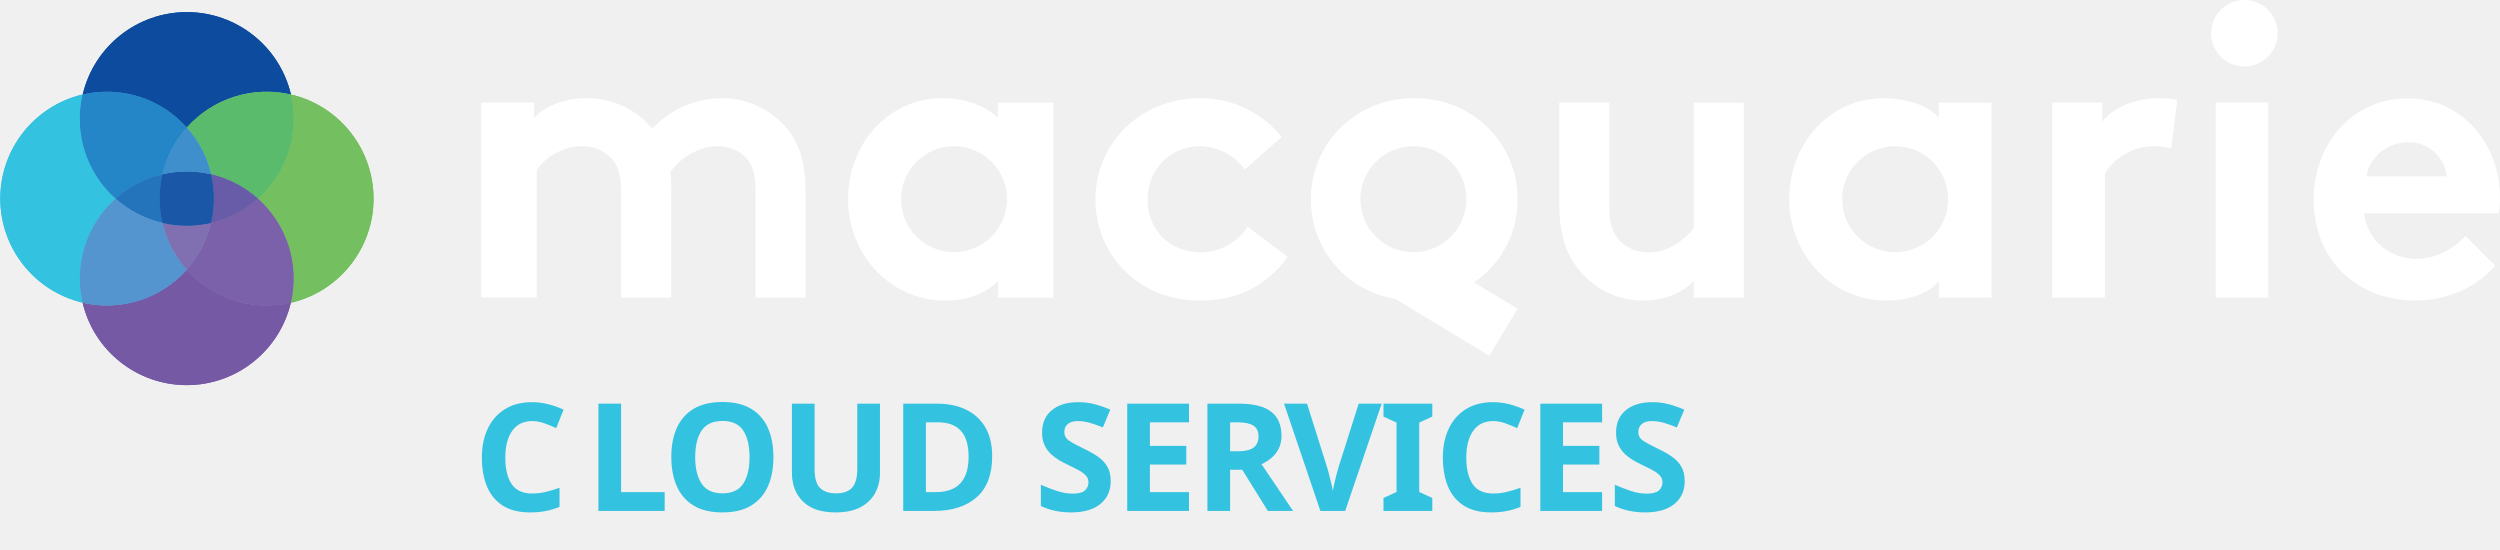
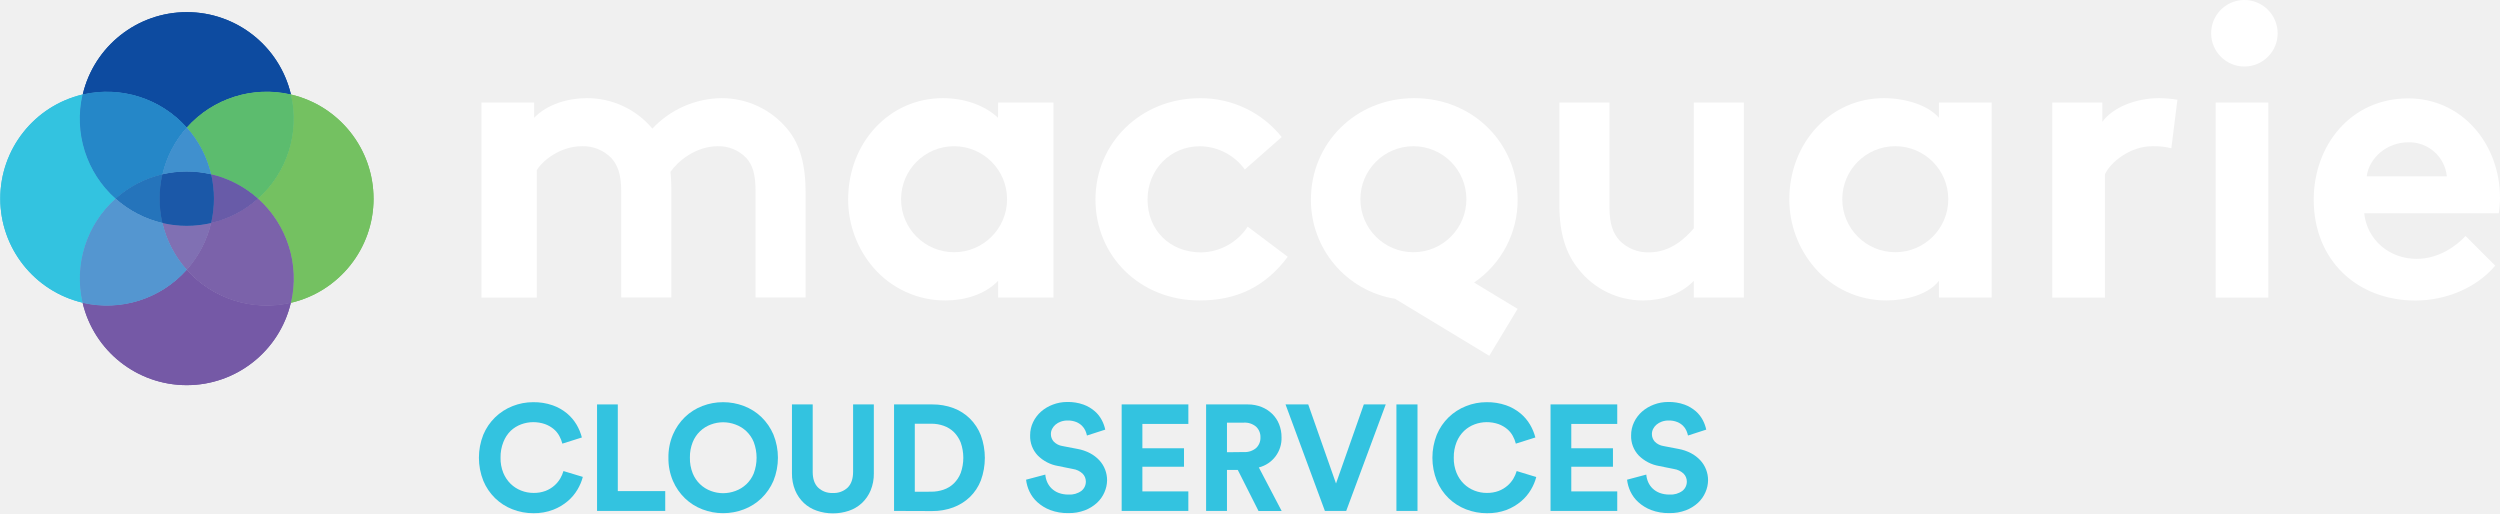
- <svg xmlns="http://www.w3.org/2000/svg" data-name="Layer 1" viewBox="0 0 948.57 208.34">
+ <svg xmlns="http://www.w3.org/2000/svg" viewBox="0 0 948.57 194.68">
  <defs>
-     <clipPath id="f41a35b9-111b-42a3-a722-c534c4cd99f0" transform="translate(-1.36 -0.95)">
-       <rect x="1.36" y="5.45" width="141.73" height="141.73" fill="none" />
+     <clipPath id="7bc55608-9a6e-4446-bb67-42143c6f0211">
+       <rect y="4.5" width="141.73" height="141.73" fill="none" />
    </clipPath>
-     <clipPath id="bf120bc1-e9e8-41c0-8779-2039442b31be" transform="translate(-1.36 -0.95)">
-       <rect x="-44.01" y="-5.83" width="232.35" height="164.28" fill="none" />
+     <clipPath id="4f5304b3-9a68-4536-a54b-88ba9a40567d">
+       <rect x="-45.37" y="-6.78" width="232.35" height="164.28" fill="none" />
    </clipPath>
  </defs>
-   <path d="M275,38.19a36.6,36.6,0,0,0-26.15,11.55A32.29,32.29,0,0,0,224,38.19c-7.14,0-15,2.28-20,7.45V39.85H184v74h21V65.55c2-3.5,8.78-9.12,17.14-9.12A14.93,14.93,0,0,1,233.33,61c2.28,2.58,3.71,5.93,3.71,12.62v40.25h19V74.37a68.79,68.79,0,0,0-.31-8.21c2.58-3.8,9.42-9.73,17.94-9.73A14.41,14.41,0,0,1,284.58,61c2.28,2.58,3.46,5.93,3.46,12.62v40.25h19V74.37c0-10.95-2.09-18.55-6.81-24.32A32.29,32.29,0,0,0,275,38.19Z" transform="translate(-1.36 -0.95)" fill="#fff" />
-   <path d="M457.14,96.71c-12,0-20.37-8.51-20.37-20.06,0-11.25,8.51-20.22,19.91-20.22a21.35,21.35,0,0,1,17,8.82l14-12.31a39.33,39.33,0,0,0-31-14.74c-22.5,0-39.67,17-39.67,38.46C417,97.93,433.73,115,456.53,115c13.83,0,24.78-5,33.44-16.57L474.77,87A21.6,21.6,0,0,1,457.14,96.71Z" transform="translate(-1.36 -0.95)" fill="#fff" />
-   <path d="M644,87.59c-3,3.5-8.63,9.12-17,9.12a15.08,15.08,0,0,1-11.23-4.56c-2.28-2.58-3.78-5.93-3.78-12.62V39.85H593V78.77c0,10.95,2.58,18.55,7.29,24.32A31,31,0,0,0,624.77,115c7.14,0,14.27-2.28,19.27-7.45v6.35h19v-74H644Z" transform="translate(-1.36 -0.95)" fill="#fff" />
-   <path d="M799,47.16v-7.3H780v74h20V67.07c2-4.41,9.36-10.64,18-10.64a27.84,27.84,0,0,1,7.19.76l2.3-18.39a42.9,42.9,0,0,0-6.88-.61C811.7,38.19,803,41.69,799,47.16Z" transform="translate(-1.36 -0.95)" fill="#fff" />
-   <path d="M852.65.95a12.62,12.62,0,1,0,12.92,12.62A12.65,12.65,0,0,0,852.65.95Z" transform="translate(-1.36 -0.95)" fill="#fff" />
-   <rect x="840.68" y="38.91" width="20" height="74" fill="#fff" />
-   <path d="M949.93,76.06c0-20.52-14.44-37.78-34.81-37.78-21.89,0-35.87,17.89-35.87,38.42,0,23.1,16.57,38.28,38.61,38.28,11.4,0,23.1-4.72,30.25-13.24L936.86,90.49c-3.5,3.8-10.19,8.68-18.55,8.68-10.49,0-18.85-7.31-19.91-17.31h51.07A37.51,37.51,0,0,0,949.93,76.06Zm-50.62-8.2c.91-7,7.6-12.92,15.81-12.92a14.34,14.34,0,0,1,14.59,12.92Z" transform="translate(-1.36 -0.95)" fill="#fff" />
-   <path d="M380,45.64c-5-4.71-12.6-7.45-21-7.45-20.06,0-35.87,16.72-35.87,38.46a39.68,39.68,0,0,0,9.58,25.84A35.89,35.89,0,0,0,360.07,115c7.45,0,15-2.28,20-7.45v6.35h21v-74H380Zm-16.65,51a20.11,20.11,0,1,1,20.11-20.11A20.11,20.11,0,0,1,363.4,96.65Z" transform="translate(-1.36 -0.95)" fill="#fff" />
-   <path d="M577.19,76.65c0-21.28-16.87-38.46-39.22-38.46s-39.22,17.18-39.22,38.46a38,38,0,0,0,31.93,37.67l35.75,21.58,10.75-17.8-16.52-10A37.76,37.76,0,0,0,577.19,76.65ZM537.64,56.43a20.11,20.11,0,1,1-20.11,20.11A20.11,20.11,0,0,1,537.64,56.43Z" transform="translate(-1.36 -0.95)" fill="#fff" />
-   <path d="M737,45.64c-4-4.71-12.56-7.45-20.92-7.45-20.06,0-35.84,16.72-35.84,38.46a39.69,39.69,0,0,0,9.59,25.84A35.81,35.81,0,0,0,717.1,115c7.45,0,15.94-2.28,19.94-7.45v6.35h20v-74H737Zm-16.56,51a20.11,20.11,0,1,1,20.11-20.11A20.11,20.11,0,0,1,720.48,96.65Z" transform="translate(-1.36 -0.95)" fill="#fff" />
-   <g id="d2efd483-d599-439e-af4f-ca5258046359" data-name="PMS">
-     <g clip-path="url(#f41a35b9-111b-42a3-a722-c534c4cd99f0)">
-       <g clip-path="url(#bf120bc1-e9e8-41c0-8779-2039442b31be)">
-         <path d="M72.23,103.3a40.63,40.63,0,0,1-39.52,12.53,40.59,40.59,0,0,0,79,0A40.64,40.64,0,0,1,72.23,103.3" transform="translate(-1.36 -0.95)" fill="#7559a4" />
-         <path d="M143.09,76.31a40.59,40.59,0,0,0-31.35-39.52A40.63,40.63,0,0,1,99.22,76.31a40.63,40.63,0,0,1,12.53,39.52,40.59,40.59,0,0,0,31.35-39.52" transform="translate(-1.36 -0.95)" fill="#74c060" />
-         <path d="M72.23,49.32a40.63,40.63,0,0,1,39.52-12.53,40.59,40.59,0,0,0-79,0A40.63,40.63,0,0,1,72.23,49.32" transform="translate(-1.36 -0.95)" fill="#0d4b9f" />
-         <path d="M45.23,76.31A40.63,40.63,0,0,1,32.71,36.79a40.59,40.59,0,0,0,0,79A40.64,40.64,0,0,1,45.23,76.31" transform="translate(-1.36 -0.95)" fill="#33c2df" />
-         <path d="M99.22,76.31a40.47,40.47,0,0,1-17.77,9.23,40.46,40.46,0,0,1-9.23,17.76,40.63,40.63,0,0,0,39.52,12.53A40.64,40.64,0,0,0,99.22,76.31" transform="translate(-1.36 -0.95)" fill="#7b61a9" />
-         <path d="M72.23,49.32a40.46,40.46,0,0,1,9.23,17.76,40.47,40.47,0,0,1,17.77,9.23,40.64,40.64,0,0,0,12.53-39.52A40.63,40.63,0,0,0,72.23,49.32" transform="translate(-1.36 -0.95)" fill="#5bbb6d" />
-         <path d="M82.51,76.31a40.7,40.7,0,0,1-1.06,9.23,40.46,40.46,0,0,0,17.77-9.23,40.46,40.46,0,0,0-17.77-9.23,40.7,40.7,0,0,1,1.06,9.23" transform="translate(-1.36 -0.95)" fill="#685ba7" />
-         <path d="M63,85.54a40.46,40.46,0,0,0,9.23,17.76,40.47,40.47,0,0,0,9.23-17.76,40.89,40.89,0,0,1-18.46,0" transform="translate(-1.36 -0.95)" fill="#8070b1" />
-         <path d="M45.23,76.31A40.46,40.46,0,0,1,63,67.09a40.46,40.46,0,0,1,9.23-17.76A40.63,40.63,0,0,0,32.71,36.79,40.63,40.63,0,0,0,45.23,76.31" transform="translate(-1.36 -0.95)" fill="#2485c7" />
-         <path d="M63,67.09a40.46,40.46,0,0,0-17.76,9.23A40.46,40.46,0,0,0,63,85.54a40.89,40.89,0,0,1,0-18.46" transform="translate(-1.36 -0.95)" fill="#2374ba" />
-         <path d="M81.45,67.08a40.89,40.89,0,0,0-18.46,0,40.89,40.89,0,0,0,0,18.46,40.89,40.89,0,0,0,18.46,0,40.9,40.9,0,0,0,0-18.46" transform="translate(-1.36 -0.95)" fill="#1a58a7" />
-         <path d="M81.45,67.08a40.46,40.46,0,0,0-9.23-17.76A40.46,40.46,0,0,0,63,67.09a40.89,40.89,0,0,1,18.46,0" transform="translate(-1.36 -0.95)" fill="#3f8fcd" />
-         <path d="M72.23,103.3A40.46,40.46,0,0,1,63,85.54a40.46,40.46,0,0,1-17.76-9.23,40.63,40.63,0,0,0-12.53,39.52A40.63,40.63,0,0,0,72.23,103.3" transform="translate(-1.36 -0.95)" fill="#5495cf" />
+   <g id="d5c90325-e291-44ad-ab9e-dc9c39e55e98" data-name="-Logotype - White/Reverse">
+     <path d="M273.68,37.24a36.6,36.6,0,0,0-26.15,11.55,32.29,32.29,0,0,0-24.86-11.55c-7.14,0-15,2.28-20,7.45V38.91h-20v74h21V64.6c2-3.5,8.78-9.12,17.14-9.12A14.93,14.93,0,0,1,232,60c2.28,2.58,3.71,5.93,3.71,12.62v40.25h19V73.42a68.79,68.79,0,0,0-.31-8.21c2.58-3.8,9.42-9.73,17.94-9.73A14.41,14.41,0,0,1,283.22,60c2.28,2.58,3.46,5.93,3.46,12.62v40.25h19V73.42c0-10.95-2.09-18.55-6.81-24.32A32.29,32.29,0,0,0,273.68,37.24Z" fill="#fff" />
+     <path d="M455.78,95.77c-12,0-20.37-8.51-20.37-20.06,0-11.25,8.51-20.22,19.91-20.22a21.35,21.35,0,0,1,17,8.82l14-12.31a39.33,39.33,0,0,0-31-14.74c-22.5,0-39.67,17-39.67,38.46C415.65,97,432.37,114,455.17,114c13.83,0,24.78-5,33.44-16.57L473.41,86A21.6,21.6,0,0,1,455.78,95.77Z" fill="#fff" />
+     <path d="M642.68,86.64c-3,3.5-8.63,9.12-17,9.12a15.08,15.08,0,0,1-11.23-4.56c-2.28-2.58-3.78-5.93-3.78-12.62V38.91h-19V77.83c0,10.95,2.58,18.55,7.29,24.32A31,31,0,0,0,623.41,114c7.14,0,14.27-2.28,19.27-7.45v6.35h19v-74h-19Z" fill="#fff" />
+     <path d="M797.68,46.21v-7.3h-19v74h20V66.12c2-4.41,9.36-10.64,18-10.64a27.84,27.84,0,0,1,7.19.76l2.3-18.39a42.9,42.9,0,0,0-6.88-.61C810.34,37.24,801.68,40.74,797.68,46.21Z" fill="#fff" />
+     <path d="M851.29,0a12.62,12.62,0,1,0,12.92,12.62A12.65,12.65,0,0,0,851.29,0Z" fill="#fff" />
+     <rect x="840.68" y="38.91" width="20" height="74" fill="#fff" />
+     <path d="M948.57,75.11c0-20.52-14.44-37.78-34.81-37.78-21.89,0-35.87,17.89-35.87,38.42,0,23.1,16.57,38.28,38.61,38.28,11.4,0,23.1-4.72,30.25-13.24L935.5,89.54c-3.5,3.8-10.19,8.68-18.55,8.68-10.49,0-18.85-7.31-19.91-17.31h51.07A37.51,37.51,0,0,0,948.57,75.11ZM898,66.91c.91-7,7.6-12.92,15.81-12.92a14.34,14.34,0,0,1,14.59,12.92Z" fill="#fff" />
+     <path d="M378.68,44.69c-5-4.71-12.6-7.45-21-7.45-20.06,0-35.87,16.72-35.87,38.46a39.68,39.68,0,0,0,9.58,25.84A35.89,35.89,0,0,0,358.71,114c7.45,0,15-2.28,20-7.45v6.35h21v-74h-21ZM362,95.7a20.11,20.11,0,1,1,20.11-20.11A20.11,20.11,0,0,1,362,95.7Z" fill="#fff" />
+     <path d="M575.83,75.7c0-21.28-16.87-38.46-39.22-38.46S497.4,54.42,497.4,75.7a38,38,0,0,0,31.93,37.67L565.07,135l10.75-17.8-16.52-10A37.76,37.76,0,0,0,575.83,75.7ZM536.28,55.48a20.11,20.11,0,1,1-20.11,20.11A20.11,20.11,0,0,1,536.28,55.48Z" fill="#fff" />
+     <path d="M735.68,44.69c-4-4.71-12.56-7.45-20.92-7.45-20.06,0-35.84,16.72-35.84,38.46a39.69,39.69,0,0,0,9.59,25.84A35.81,35.81,0,0,0,715.75,114c7.45,0,15.94-2.28,19.94-7.45v6.35h20v-74h-20Zm-16.56,51a20.11,20.11,0,1,1,20.11-20.11A20.11,20.11,0,0,1,719.12,95.7Z" fill="#fff" />
+   </g>
+   <g id="0a62783c-86f2-4307-ab75-c391e5a51c5b" data-name="+Symbol - Colour">
+     <g id="f436f552-39f5-4f8a-a5e3-bf8a06ea537b" data-name="PMS">
+       <g clip-path="url(#7bc55608-9a6e-4446-bb67-42143c6f0211)">
+         <g clip-path="url(#4f5304b3-9a68-4536-a54b-88ba9a40567d)">
+           <path d="M70.87,102.36a40.63,40.63,0,0,1-39.52,12.53,40.59,40.59,0,0,0,79,0,40.64,40.64,0,0,1-39.52-12.53" fill="#7559a6" />
+           <path d="M141.73,75.37a40.59,40.59,0,0,0-31.35-39.52A40.63,40.63,0,0,1,97.86,75.37a40.63,40.63,0,0,1,12.53,39.52,40.59,40.59,0,0,0,31.35-39.52" fill="#74c161" />
+           <path d="M70.87,48.38a40.63,40.63,0,0,1,39.52-12.53,40.59,40.59,0,0,0-79,0A40.63,40.63,0,0,1,70.87,48.38" fill="#0d4ba0" />
+           <path d="M43.88,75.37A40.63,40.63,0,0,1,31.35,35.85a40.59,40.59,0,0,0,0,79A40.64,40.64,0,0,1,43.88,75.37" fill="#33c3e0" />
+           <path d="M97.86,75.37A40.47,40.47,0,0,1,80.09,84.6a40.46,40.46,0,0,1-9.23,17.76,40.63,40.63,0,0,0,39.52,12.53A40.64,40.64,0,0,0,97.86,75.37" fill="#7b62aa" />
+           <path d="M70.87,48.38a40.46,40.46,0,0,1,9.23,17.76,40.47,40.47,0,0,1,17.77,9.23,40.64,40.64,0,0,0,12.53-39.52A40.63,40.63,0,0,0,70.87,48.38" fill="#5cbc6e" />
+           <path d="M81.15,75.37a40.7,40.7,0,0,1-1.06,9.23,40.46,40.46,0,0,0,17.77-9.23,40.46,40.46,0,0,0-17.77-9.23,40.7,40.7,0,0,1,1.06,9.23" fill="#685ba8" />
+           <path d="M61.64,84.6a40.46,40.46,0,0,0,9.23,17.76A40.47,40.47,0,0,0,80.09,84.6a40.89,40.89,0,0,1-18.46,0" fill="#8070b3" />
+           <path d="M43.88,75.37a40.46,40.46,0,0,1,17.76-9.23,40.46,40.46,0,0,1,9.23-17.76A40.63,40.63,0,0,0,31.35,35.85,40.63,40.63,0,0,0,43.88,75.37" fill="#2587c8" />
+           <path d="M61.64,66.14a40.46,40.46,0,0,0-17.76,9.23A40.46,40.46,0,0,0,61.64,84.6a40.89,40.89,0,0,1,0-18.46" fill="#2574bb" />
+           <path d="M80.09,66.14a40.89,40.89,0,0,0-18.46,0,40.89,40.89,0,0,0,0,18.46,40.89,40.89,0,0,0,18.46,0,40.9,40.9,0,0,0,0-18.46" fill="#1b58a8" />
+           <path d="M80.09,66.14a40.46,40.46,0,0,0-9.23-17.76,40.46,40.46,0,0,0-9.23,17.76,40.89,40.89,0,0,1,18.46,0" fill="#4090ce" />
+           <path d="M70.87,102.36A40.46,40.46,0,0,1,61.64,84.6a40.46,40.46,0,0,1-17.76-9.23,40.63,40.63,0,0,0-12.53,39.52,40.63,40.63,0,0,0,39.52-12.53" fill="#5496d0" />
+         </g>
      </g>
    </g>
+     <g id="9ec9aea1-86df-4274-8155-859915b298be" data-name="CMYK">
+       <path d="M70.87,102.36a40.63,40.63,0,0,1-39.52,12.53,40.59,40.59,0,0,0,79,0,40.64,40.64,0,0,1-39.52-12.53" fill="#7559a6" />
+       <path d="M141.73,75.37a40.59,40.59,0,0,0-31.35-39.52A40.63,40.63,0,0,1,97.86,75.37a40.63,40.63,0,0,1,12.53,39.52,40.59,40.59,0,0,0,31.35-39.52" fill="#74c161" />
+       <path d="M70.87,48.38a40.63,40.63,0,0,1,39.52-12.53,40.59,40.59,0,0,0-79,0A40.63,40.63,0,0,1,70.87,48.38" fill="#0d4ba0" />
+       <path d="M43.88,75.37A40.63,40.63,0,0,1,31.35,35.85a40.59,40.59,0,0,0,0,79A40.64,40.64,0,0,1,43.88,75.37" fill="#33c3e0" />
+       <path d="M97.86,75.37A40.47,40.47,0,0,1,80.09,84.6a40.46,40.46,0,0,1-9.23,17.76,40.63,40.63,0,0,0,39.52,12.53A40.64,40.64,0,0,0,97.86,75.37" fill="#7b62aa" />
+       <path d="M70.87,48.38a40.46,40.46,0,0,1,9.23,17.76,40.47,40.47,0,0,1,17.77,9.23,40.64,40.64,0,0,0,12.53-39.52A40.63,40.63,0,0,0,70.87,48.38" fill="#5cbc6e" />
+       <path d="M81.15,75.37a40.7,40.7,0,0,1-1.06,9.23,40.46,40.46,0,0,0,17.77-9.23,40.46,40.46,0,0,0-17.77-9.23,40.7,40.7,0,0,1,1.06,9.23" fill="#685ba8" />
+       <path d="M61.64,84.6a40.46,40.46,0,0,0,9.23,17.76A40.47,40.47,0,0,0,80.09,84.6a40.89,40.89,0,0,1-18.46,0" fill="#8070b3" />
+       <path d="M43.88,75.37a40.46,40.46,0,0,1,17.76-9.23,40.46,40.46,0,0,1,9.23-17.76A40.63,40.63,0,0,0,31.35,35.85,40.63,40.63,0,0,0,43.88,75.37" fill="#2587c8" />
+       <path d="M61.64,66.14a40.46,40.46,0,0,0-17.76,9.23A40.46,40.46,0,0,0,61.64,84.6a40.89,40.89,0,0,1,0-18.46" fill="#2574bb" />
+       <path d="M80.09,66.14a40.89,40.89,0,0,0-18.46,0,40.89,40.89,0,0,0,0,18.46,40.89,40.89,0,0,0,18.46,0,40.9,40.9,0,0,0,0-18.46" fill="#1b58a8" />
+       <path d="M80.09,66.14a40.46,40.46,0,0,0-9.23-17.76,40.46,40.46,0,0,0-9.23,17.76,40.89,40.89,0,0,1,18.46,0" fill="#4090ce" />
+       <path d="M70.87,102.36A40.46,40.46,0,0,1,61.64,84.6a40.46,40.46,0,0,1-17.76-9.23,40.63,40.63,0,0,0-12.53,39.52,40.63,40.63,0,0,0,39.52-12.53" fill="#5496d0" />
+     </g>
  </g>
-   <g id="d6d535ab-7f4c-4f40-9114-9aba7708b826" data-name="CMYK">
-     <path d="M72.23,103.3a40.63,40.63,0,0,1-39.52,12.53,40.59,40.59,0,0,0,79,0A40.64,40.64,0,0,1,72.23,103.3" transform="translate(-1.36 -0.95)" fill="#7559a4" />
-     <path d="M143.09,76.31a40.59,40.59,0,0,0-31.35-39.52A40.63,40.63,0,0,1,99.22,76.31a40.63,40.63,0,0,1,12.53,39.52,40.59,40.59,0,0,0,31.35-39.52" transform="translate(-1.36 -0.95)" fill="#74c060" />
-     <path d="M72.23,49.32a40.63,40.63,0,0,1,39.52-12.53,40.59,40.59,0,0,0-79,0A40.63,40.63,0,0,1,72.23,49.32" transform="translate(-1.36 -0.95)" fill="#0d4b9f" />
-     <path d="M45.23,76.31A40.63,40.63,0,0,1,32.71,36.79a40.59,40.59,0,0,0,0,79A40.64,40.64,0,0,1,45.23,76.31" transform="translate(-1.36 -0.95)" fill="#33c2df" />
-     <path d="M99.22,76.31a40.47,40.47,0,0,1-17.77,9.23,40.46,40.46,0,0,1-9.23,17.76,40.63,40.63,0,0,0,39.52,12.53A40.64,40.64,0,0,0,99.22,76.31" transform="translate(-1.36 -0.95)" fill="#7b61a9" />
-     <path d="M72.23,49.32a40.46,40.46,0,0,1,9.23,17.76,40.47,40.47,0,0,1,17.77,9.23,40.64,40.64,0,0,0,12.53-39.52A40.63,40.63,0,0,0,72.23,49.32" transform="translate(-1.36 -0.95)" fill="#5bbb6d" />
-     <path d="M82.51,76.31a40.7,40.7,0,0,1-1.06,9.23,40.46,40.46,0,0,0,17.77-9.23,40.46,40.46,0,0,0-17.77-9.23,40.7,40.7,0,0,1,1.06,9.23" transform="translate(-1.36 -0.95)" fill="#685ba7" />
-     <path d="M63,85.54a40.46,40.46,0,0,0,9.23,17.76,40.47,40.47,0,0,0,9.23-17.76,40.89,40.89,0,0,1-18.46,0" transform="translate(-1.36 -0.95)" fill="#8070b1" />
-     <path d="M45.23,76.31A40.46,40.46,0,0,1,63,67.09a40.46,40.46,0,0,1,9.23-17.76A40.63,40.63,0,0,0,32.71,36.79,40.63,40.63,0,0,0,45.23,76.31" transform="translate(-1.36 -0.95)" fill="#2485c7" />
-     <path d="M63,67.09a40.46,40.46,0,0,0-17.76,9.23A40.46,40.46,0,0,0,63,85.54a40.89,40.89,0,0,1,0-18.46" transform="translate(-1.36 -0.95)" fill="#2374ba" />
-     <path d="M81.45,67.08a40.89,40.89,0,0,0-18.46,0,40.89,40.89,0,0,0,0,18.46,40.89,40.89,0,0,0,18.46,0,40.9,40.9,0,0,0,0-18.46" transform="translate(-1.36 -0.95)" fill="#1a58a7" />
-     <path d="M81.45,67.08a40.46,40.46,0,0,0-9.23-17.76A40.46,40.46,0,0,0,63,67.09a40.89,40.89,0,0,1,18.46,0" transform="translate(-1.36 -0.95)" fill="#3f8fcd" />
-     <path d="M72.23,103.3A40.46,40.46,0,0,1,63,85.54a40.46,40.46,0,0,1-17.76-9.23,40.63,40.63,0,0,0-12.53,39.52A40.63,40.63,0,0,0,72.23,103.3" transform="translate(-1.36 -0.95)" fill="#5495cf" />
+   <g id="67ad75b7-1a59-4ba7-981d-589bfc5220c2" data-name="Cloud-Services">
+     <path d="M202.43,194.72a21.57,21.57,0,0,1-8-1.48,19.73,19.73,0,0,1-6.58-4.22,20,20,0,0,1-4.47-6.61,23.72,23.72,0,0,1,0-17.47,19.86,19.86,0,0,1,11.12-10.86,20.91,20.91,0,0,1,7.78-1.48,21.59,21.59,0,0,1,7.38,1.17,17.72,17.72,0,0,1,5.47,3.08,16.62,16.62,0,0,1,3.65,4.3,19,19,0,0,1,2,4.84l-7.41,2.34a12.14,12.14,0,0,0-1.14-2.91,9.11,9.11,0,0,0-2.14-2.62,11.17,11.17,0,0,0-3.28-1.88,13.49,13.49,0,0,0-9.06.08,11.83,11.83,0,0,0-4,2.48A12.14,12.14,0,0,0,191,167.7a15.29,15.29,0,0,0-1.08,6,14.52,14.52,0,0,0,1.05,5.73,12.49,12.49,0,0,0,2.79,4.16,12,12,0,0,0,4,2.56,12.74,12.74,0,0,0,4.7.88,12.38,12.38,0,0,0,4.53-.77,11.18,11.18,0,0,0,3.33-2,10.77,10.77,0,0,0,2.22-2.65,12.14,12.14,0,0,0,1.25-2.88l7.35,2.22a18.22,18.22,0,0,1-2,4.76,17.18,17.18,0,0,1-3.71,4.42,19.25,19.25,0,0,1-5.53,3.28A20.17,20.17,0,0,1,202.43,194.72Z" fill="#33c3e0" />
+     <path d="M226.54,193.86V153.45h7.87v32.89h18v7.52Z" fill="#33c3e0" />
+     <path d="M253.62,173.69a21.74,21.74,0,0,1,1.71-8.81,20.45,20.45,0,0,1,4.56-6.64,19.68,19.68,0,0,1,6.61-4.19,21.64,21.64,0,0,1,7.87-1.45,21.87,21.87,0,0,1,7.89,1.45,19.63,19.63,0,0,1,6.64,4.19,20.47,20.47,0,0,1,4.56,6.64,23.46,23.46,0,0,1,0,17.58,20.53,20.53,0,0,1-4.56,6.61,19.63,19.63,0,0,1-6.64,4.19,21.85,21.85,0,0,1-7.89,1.45,21.62,21.62,0,0,1-7.87-1.45,19.68,19.68,0,0,1-6.61-4.19,20.51,20.51,0,0,1-4.56-6.61A21.53,21.53,0,0,1,253.62,173.69Zm8.15-.06a15.08,15.08,0,0,0,1.08,6,11.81,11.81,0,0,0,6.93,6.67,13.2,13.2,0,0,0,4.59.83,13.44,13.44,0,0,0,4.62-.83,11.76,11.76,0,0,0,7-6.67,16.92,16.92,0,0,0,0-11.91,11.76,11.76,0,0,0-7-6.67,13.46,13.46,0,0,0-4.62-.83,13.22,13.22,0,0,0-4.59.83,11.81,11.81,0,0,0-6.93,6.67A15.09,15.09,0,0,0,261.77,173.63Z" fill="#33c3e0" />
+     <path d="M316,194.78a18.58,18.58,0,0,1-6.07-1,13.55,13.55,0,0,1-4.9-2.91,14,14,0,0,1-3.31-4.79,16.45,16.45,0,0,1-1.23-6.55V153.45h7.87V179q0,4,2.05,6a7.55,7.55,0,0,0,5.59,2.05,7.63,7.63,0,0,0,5.64-2.05q2.05-2.05,2.05-6V153.45h7.87v26.11a16.47,16.47,0,0,1-1.23,6.55A14,14,0,0,1,327,190.9a13.52,13.52,0,0,1-4.93,2.91A18.83,18.83,0,0,1,316,194.78Z" fill="#33c3e0" />
+     <path d="M339.23,193.86V153.45h14.48a22.56,22.56,0,0,1,8,1.37,17.86,17.86,0,0,1,6.3,4,18.3,18.3,0,0,1,4.16,6.36,25,25,0,0,1,0,17.1,17.81,17.81,0,0,1-4.19,6.33,18.35,18.35,0,0,1-6.33,3.93,22.56,22.56,0,0,1-8,1.37Zm14.14-7.3a14.2,14.2,0,0,0,4.67-.77,10.41,10.41,0,0,0,3.88-2.37,11.36,11.36,0,0,0,2.62-4,17.41,17.41,0,0,0,0-11.46,11.58,11.58,0,0,0-2.59-4,10.47,10.47,0,0,0-3.85-2.39,13.72,13.72,0,0,0-4.67-.8H347.1v25.82Z" fill="#33c3e0" />
+     <path d="M412.42,165.25a9.46,9.46,0,0,0-.6-1.85,5.92,5.92,0,0,0-1.28-1.85,6.87,6.87,0,0,0-2.19-1.43,8.4,8.4,0,0,0-3.28-.57,7.52,7.52,0,0,0-2.59.43,6.37,6.37,0,0,0-2,1.14,5.22,5.22,0,0,0-1.28,1.62,4.27,4.27,0,0,0-.46,1.94,4.2,4.2,0,0,0,1.08,2.88,5.81,5.81,0,0,0,3.31,1.68l5.64,1.08a16.54,16.54,0,0,1,4.85,1.65,13.26,13.26,0,0,1,3.53,2.71,11.07,11.07,0,0,1,2.17,3.51,11.25,11.25,0,0,1,.74,4,11.51,11.51,0,0,1-1,4.59,11.89,11.89,0,0,1-2.82,4,14.38,14.38,0,0,1-4.56,2.82,16.74,16.74,0,0,1-6.24,1.08,18.64,18.64,0,0,1-7-1.17,15.64,15.64,0,0,1-4.87-3,12.76,12.76,0,0,1-3-4.08,14.22,14.22,0,0,1-1.25-4.42l7.3-1.94a8.72,8.72,0,0,0,.71,2.85,7.62,7.62,0,0,0,1.68,2.42,7.93,7.93,0,0,0,2.68,1.68,10.24,10.24,0,0,0,3.76.63,7.45,7.45,0,0,0,4.87-1.4,4.43,4.43,0,0,0,1.68-3.56,4.21,4.21,0,0,0-1.25-3,6.71,6.71,0,0,0-3.65-1.74l-5.64-1.14a14.26,14.26,0,0,1-7.72-4,10.53,10.53,0,0,1-2.88-7.61,11.35,11.35,0,0,1,1.11-5,12.6,12.6,0,0,1,3-4,14.46,14.46,0,0,1,4.5-2.68,15.2,15.2,0,0,1,5.42-1,17.43,17.43,0,0,1,6.24,1,13.73,13.73,0,0,1,4.3,2.54,11.67,11.67,0,0,1,2.65,3.39,14,14,0,0,1,1.28,3.56Z" fill="#33c3e0" />
+     <path d="M425.59,193.86V153.45h25.31v7.41H433.45v9.23h15.79v7H433.45v9.35h17.44v7.41Z" fill="#33c3e0" />
+     <path d="M469.65,178.3h-4.1v15.56h-7.92V153.45h15.79a13.94,13.94,0,0,1,5.33,1,12.41,12.41,0,0,1,4,2.62,11.38,11.38,0,0,1,2.59,3.93,13.09,13.09,0,0,1,.91,4.9,11.39,11.39,0,0,1-8.61,11.46l8.66,16.53h-8.78Zm2.28-6.78A6.6,6.6,0,0,0,476.6,170a5.27,5.27,0,0,0,1.65-4,5.34,5.34,0,0,0-1.65-4.1,6.61,6.61,0,0,0-4.67-1.54h-6.38v11.23Z" fill="#33c3e0" />
+     <path d="M517.47,153.45h8.32l-15,40.41h-8.09l-14.93-40.41h8.61l10.54,30Z" fill="#33c3e0" />
+     <path d="M529.84,193.86V153.45h8v40.41Z" fill="#33c3e0" />
+     <path d="M564.21,194.72a21.57,21.57,0,0,1-8-1.48,19.73,19.73,0,0,1-6.58-4.22,20,20,0,0,1-4.47-6.61,23.71,23.71,0,0,1,0-17.47,19.85,19.85,0,0,1,11.12-10.86,20.91,20.91,0,0,1,7.78-1.48,21.59,21.59,0,0,1,7.38,1.17,17.73,17.73,0,0,1,5.47,3.08,16.6,16.6,0,0,1,3.65,4.3,18.94,18.94,0,0,1,2,4.84l-7.41,2.34a12.14,12.14,0,0,0-1.14-2.91,9.11,9.11,0,0,0-2.14-2.62,11.17,11.17,0,0,0-3.28-1.88,13.49,13.49,0,0,0-9.06.08,11.84,11.84,0,0,0-4,2.48,12.14,12.14,0,0,0-2.85,4.22,15.29,15.29,0,0,0-1.08,6,14.52,14.52,0,0,0,1.05,5.73,12.48,12.48,0,0,0,2.79,4.16,12,12,0,0,0,4,2.56,12.74,12.74,0,0,0,4.7.88,12.38,12.38,0,0,0,4.53-.77,11.18,11.18,0,0,0,3.33-2,10.78,10.78,0,0,0,2.22-2.65,12.16,12.16,0,0,0,1.25-2.88L582.9,181a18.2,18.2,0,0,1-2,4.76,17.18,17.18,0,0,1-3.71,4.42,19.25,19.25,0,0,1-5.53,3.28A20.17,20.17,0,0,1,564.21,194.72Z" fill="#33c3e0" />
+     <path d="M588.32,193.86V153.45h25.31v7.41H596.19v9.23H612v7H596.19v9.35h17.44v7.41Z" fill="#33c3e0" />
+     <path d="M640.47,165.25a9.46,9.46,0,0,0-.6-1.85,5.92,5.92,0,0,0-1.28-1.85,6.88,6.88,0,0,0-2.2-1.43,8.39,8.39,0,0,0-3.28-.57,7.52,7.52,0,0,0-2.59.43,6.36,6.36,0,0,0-2,1.14,5.22,5.22,0,0,0-1.28,1.62,4.27,4.27,0,0,0-.46,1.94,4.21,4.21,0,0,0,1.08,2.88,5.82,5.82,0,0,0,3.31,1.68l5.64,1.08a16.54,16.54,0,0,1,4.84,1.65,13.24,13.24,0,0,1,3.53,2.71,11.07,11.07,0,0,1,2.17,3.51,11.26,11.26,0,0,1,.74,4,11.51,11.51,0,0,1-1,4.59,11.88,11.88,0,0,1-2.82,4,14.38,14.38,0,0,1-4.56,2.82,16.74,16.74,0,0,1-6.24,1.08,18.63,18.63,0,0,1-7-1.17,15.65,15.65,0,0,1-4.87-3,12.77,12.77,0,0,1-3-4.08,14.24,14.24,0,0,1-1.25-4.42l7.3-1.94a8.72,8.72,0,0,0,.71,2.85,7.59,7.59,0,0,0,1.68,2.42,7.91,7.91,0,0,0,2.68,1.68,10.24,10.24,0,0,0,3.76.63,7.45,7.45,0,0,0,4.87-1.4,4.43,4.43,0,0,0,1.68-3.56,4.21,4.21,0,0,0-1.25-3,6.71,6.71,0,0,0-3.65-1.74l-5.64-1.14a14.26,14.26,0,0,1-7.72-4,10.53,10.53,0,0,1-2.88-7.61,11.35,11.35,0,0,1,1.11-5,12.61,12.61,0,0,1,3-4,14.46,14.46,0,0,1,4.5-2.68,15.2,15.2,0,0,1,5.42-1,17.43,17.43,0,0,1,6.24,1,13.73,13.73,0,0,1,4.3,2.54,11.67,11.67,0,0,1,2.65,3.39,13.93,13.93,0,0,1,1.28,3.56Z" fill="#33c3e0" />
  </g>
-   <text transform="translate(179.52 193.86)" font-size="57" fill="#33c2df" font-family="Circular-Pro-Bold, Circular-Pro-Book" font-weight="700" letter-spacing="-0.02em">C<tspan x="42.41" y="0" letter-spacing="-0.04em">L</tspan>
-     <tspan x="71.88" y="0" letter-spacing="-0.02em">OUD SE</tspan>
-     <tspan x="273.48" y="0" letter-spacing="-0.02em">R</tspan>
-     <tspan x="307.68" y="0" letter-spacing="-0.02em">VICES</tspan>
-   </text>
</svg>
